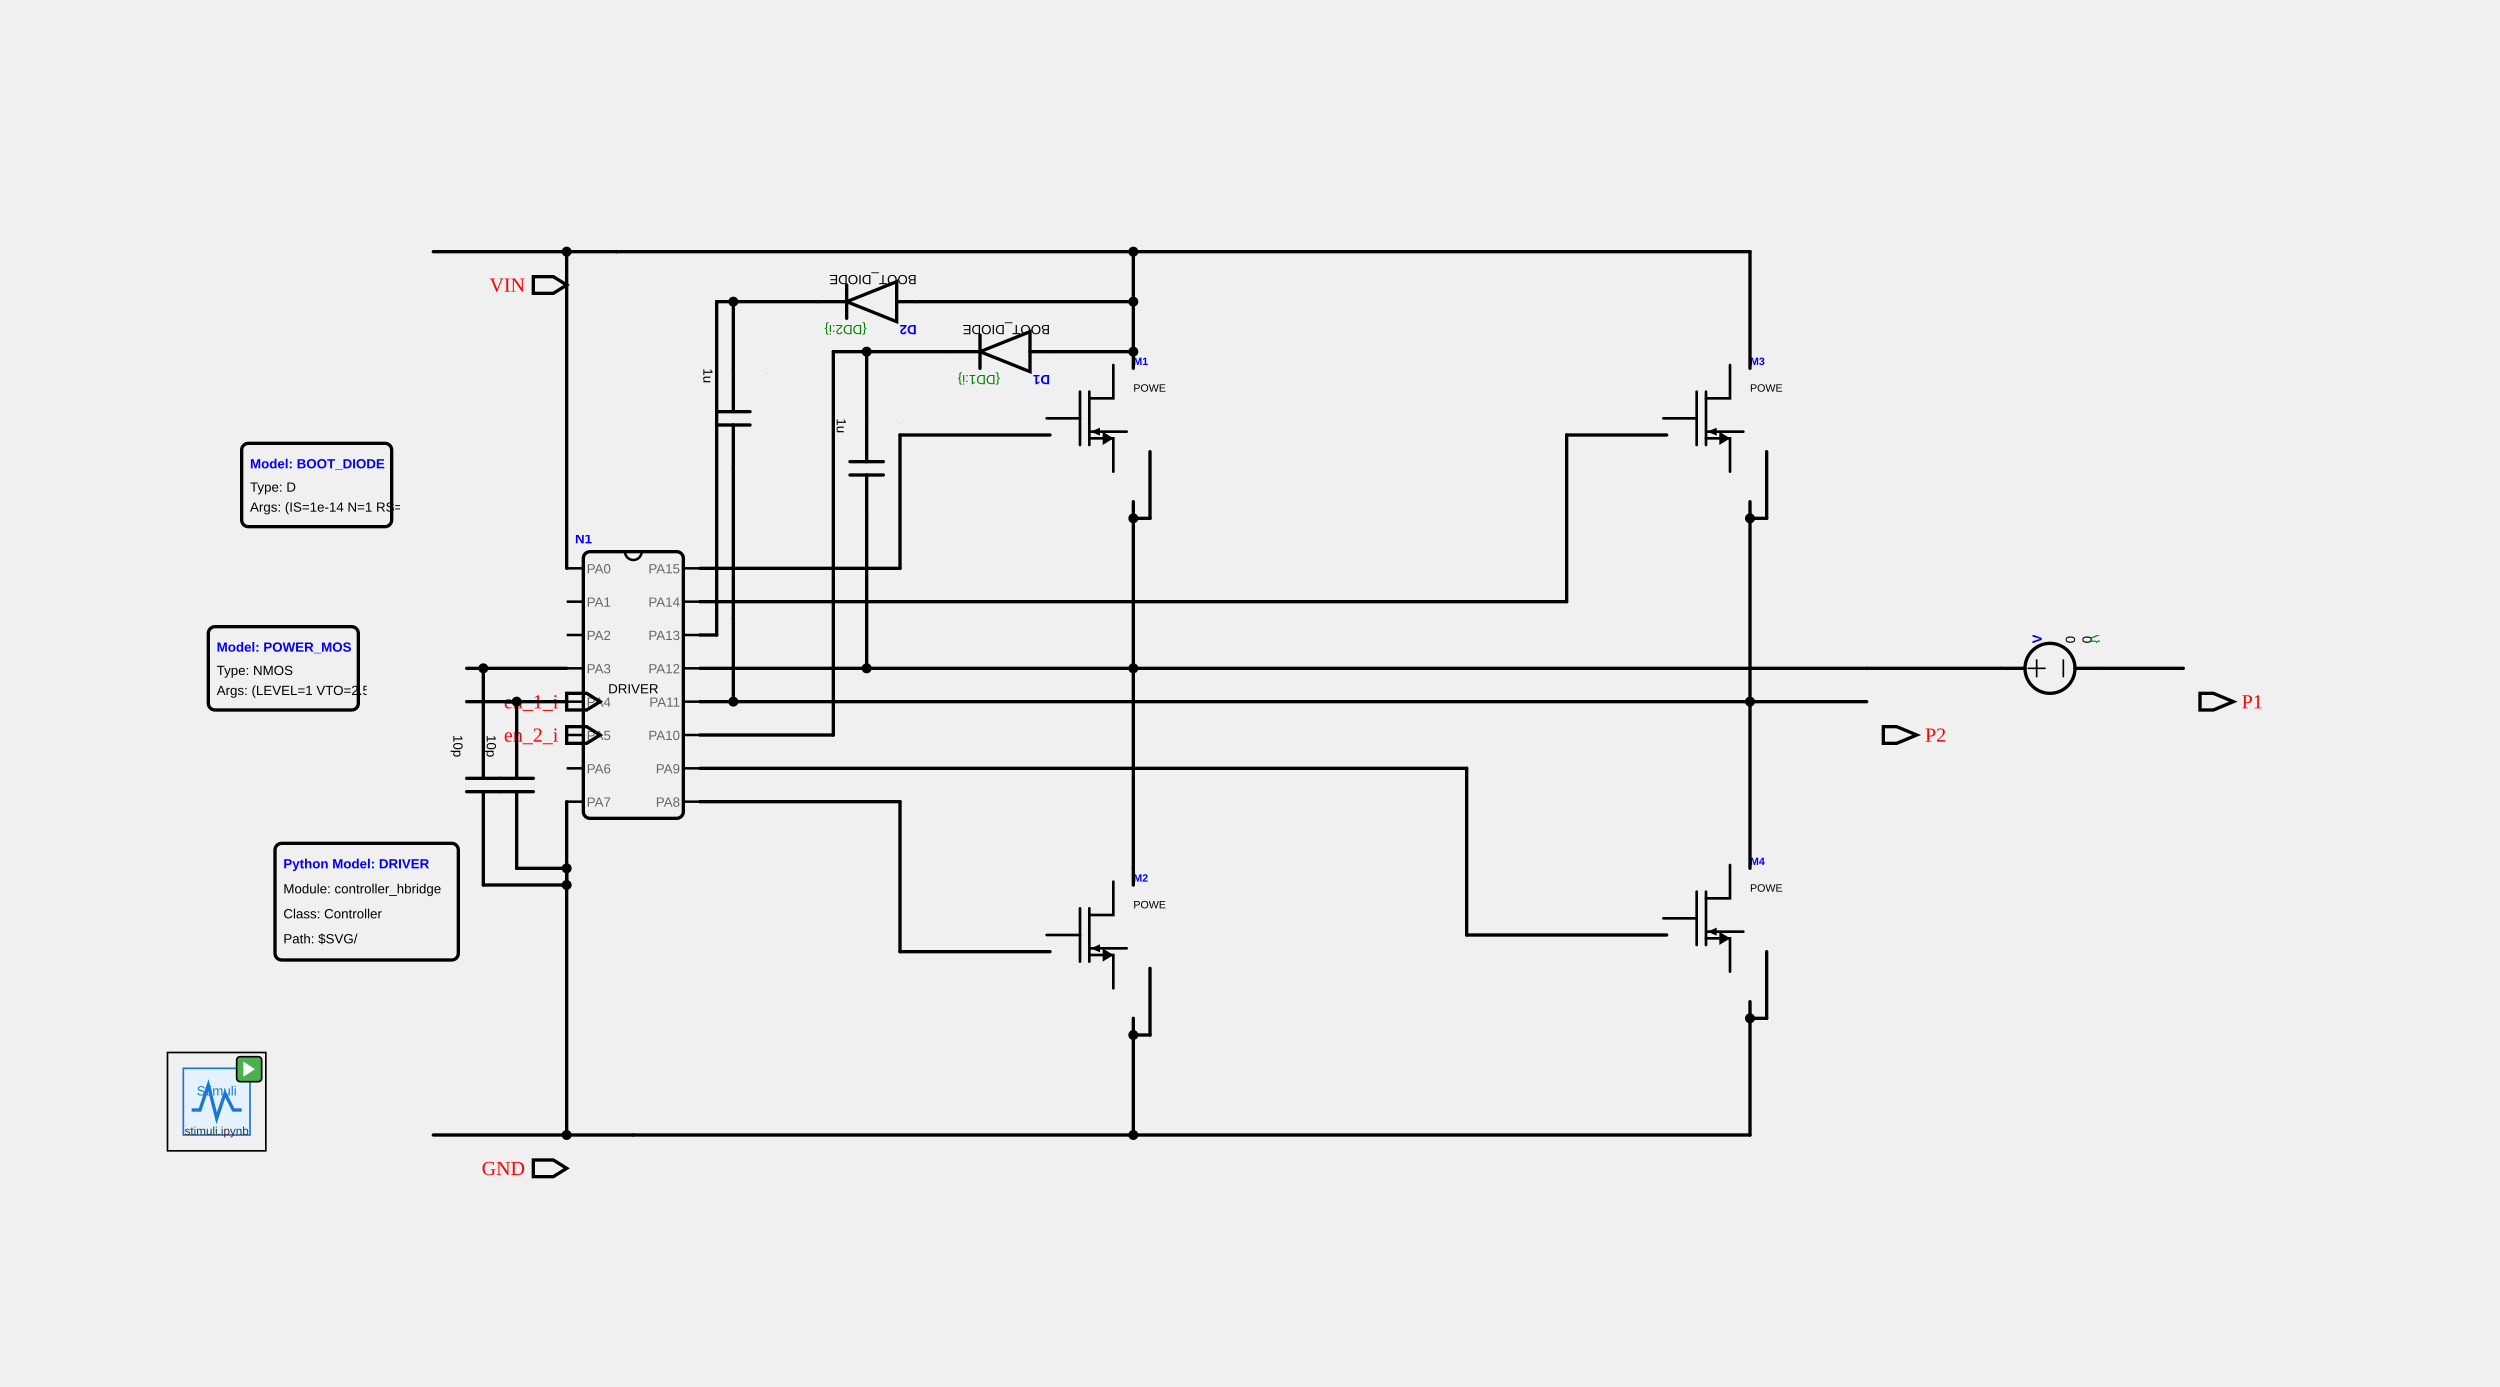
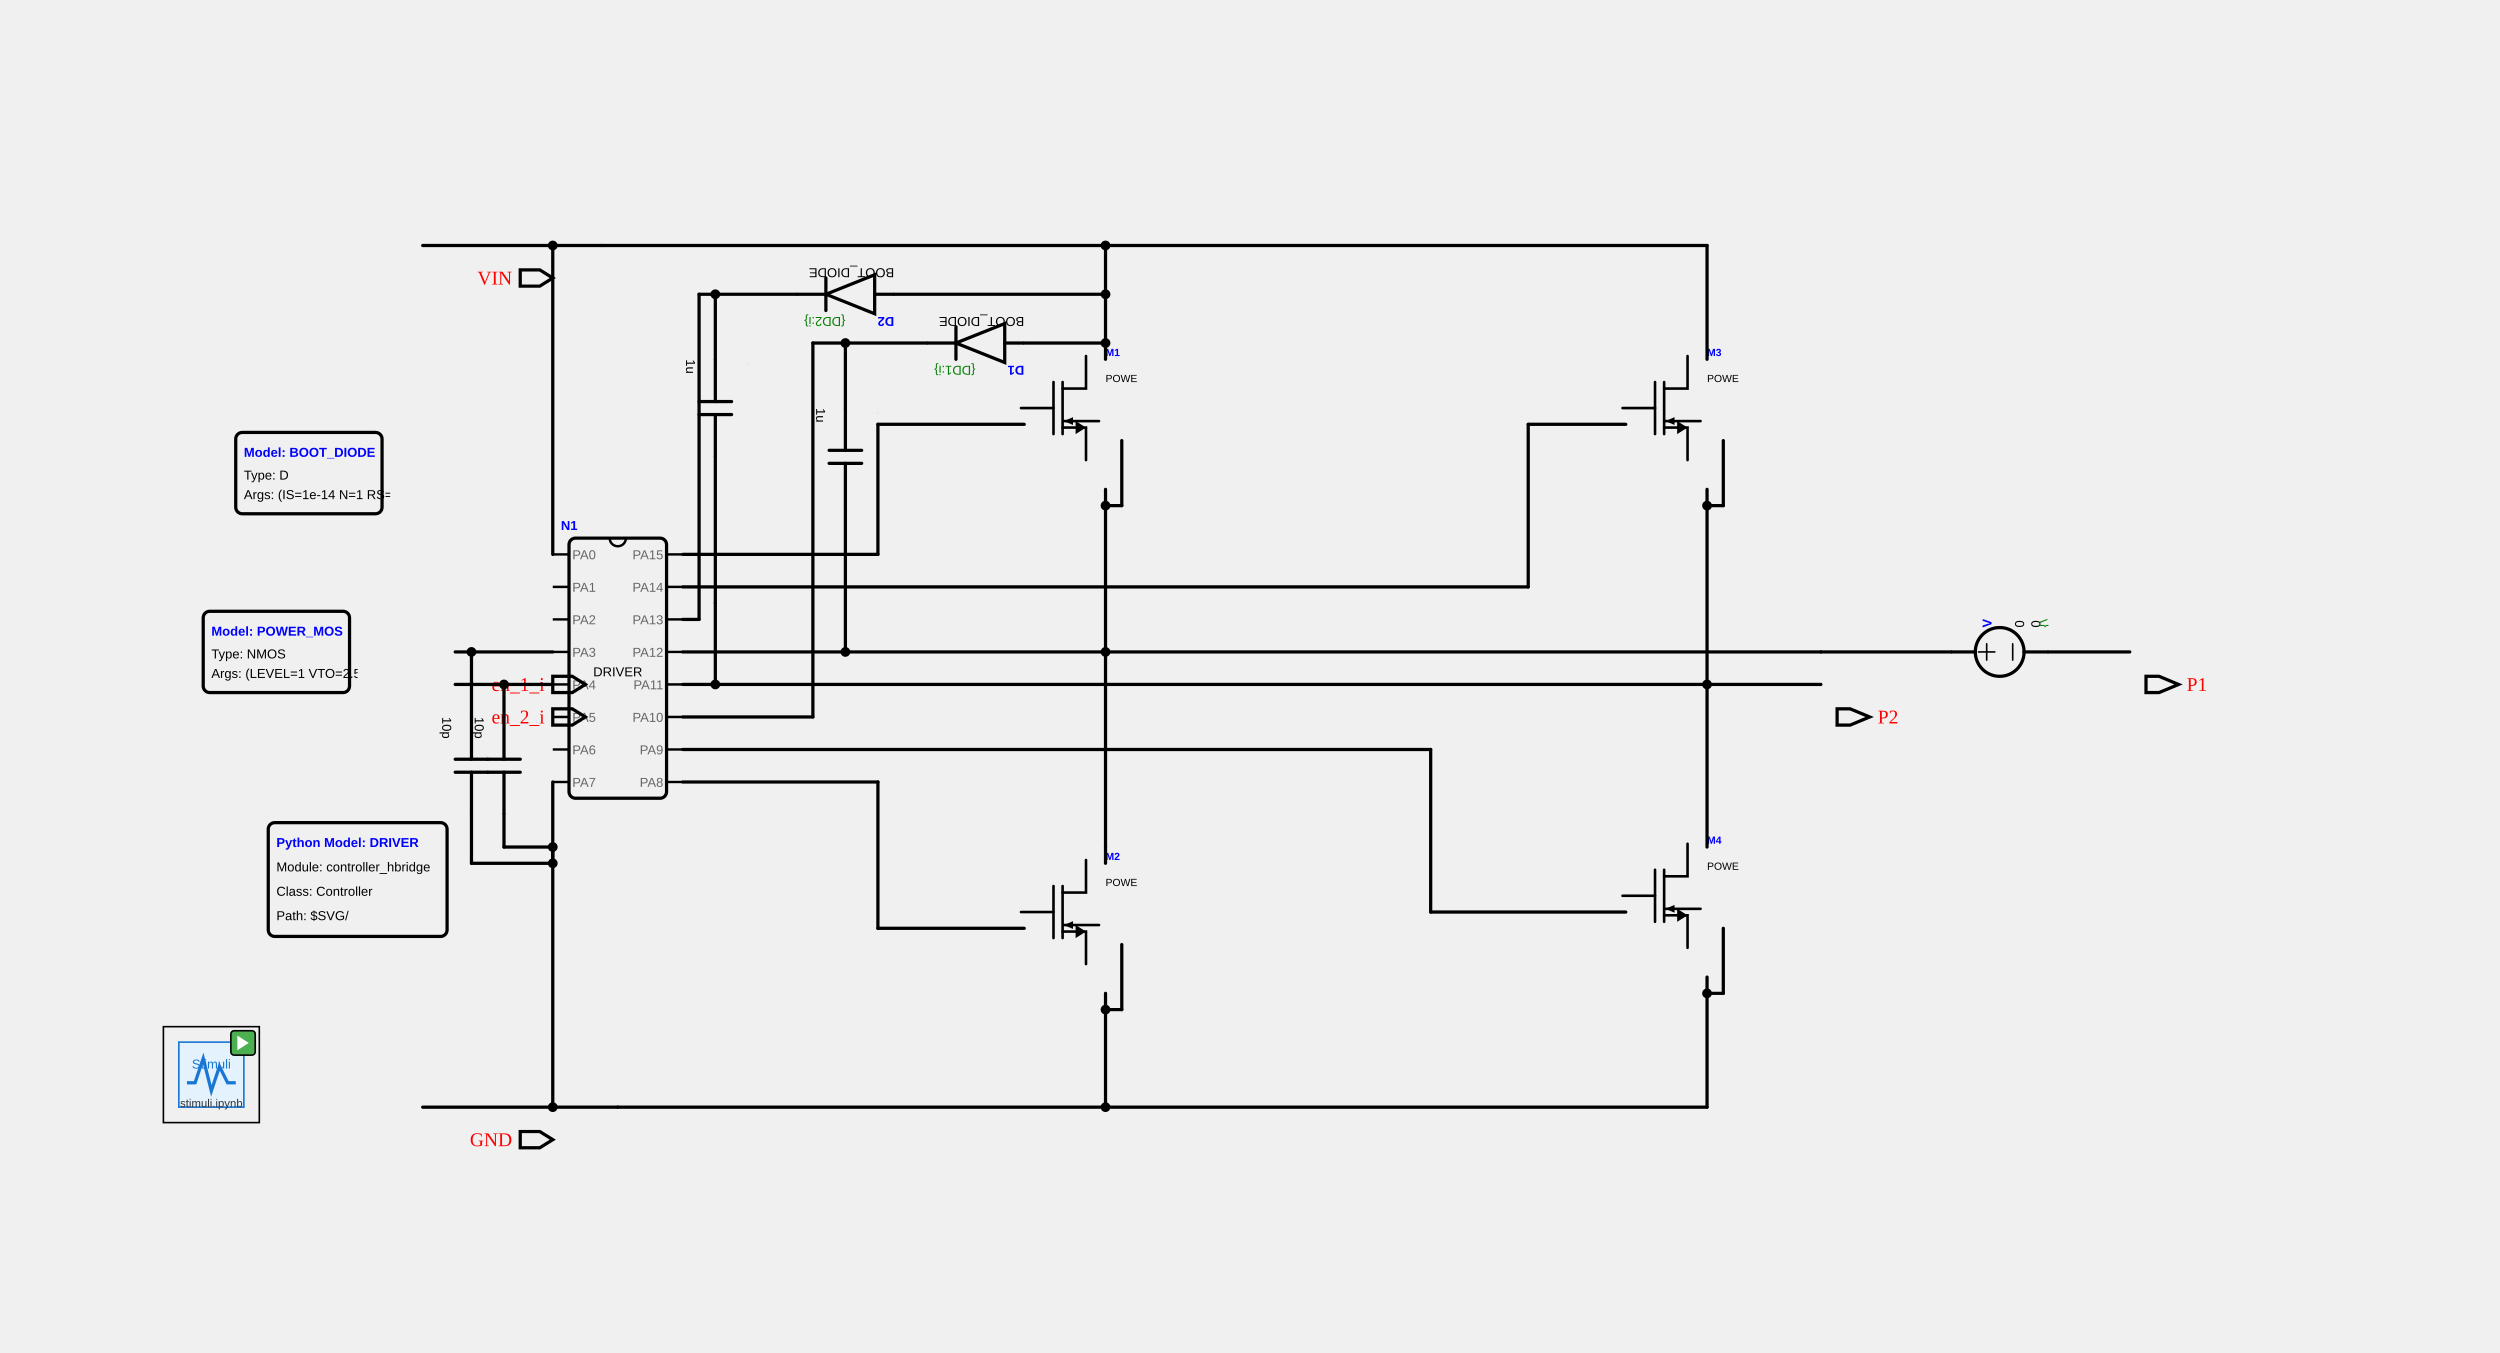
- <svg xmlns="http://www.w3.org/2000/svg" xmlns:ns1="http://opens-schematic.org" width="1500.0" height="832.0" viewBox="-740.0 -321.0 1500.0 832.0">
+ <svg xmlns="http://www.w3.org/2000/svg" xmlns:ns1="http://opens-schematic.org" width="1537.74" height="832.0" viewBox="-740.0 -321.0 1537.74 832.0">
  <g transform="translate(-120.0,-110.0) rotate(0.0)" symbol_name="symbol" name="M1" save_v="True" save_i="False" param_MODEL="POWER_MOS" param_L="1u" param_W="10u" param_M="1" library_path="opensLib/nmos/symbol.svg">
    <svg width="80" height="80" viewBox="0 0 100 100">
      <defs>
        <style>
      .pin { fill: none; stroke: none; }
      .symbol { fill: none; stroke: black; stroke-width: 2; stroke-linecap: round; }
      .label { font-family: Arial; font-size: 8px; fill: blue; }
      .value { font-family: Arial; font-size: 8px; fill: black; }
    </style>
        <param name="MODEL" value="MN" />
        <param name="L" value="1u" />
        <param name="W" value="10u" />
        <param name="M" value="1" />
        <symbol prefix="M" bindkey="n" category="Transistors" />
        <xyce template="M{name} {pin_d} {pin_g} {pin_s} {pin_b} {MODEL} L={L} W={W} m={M}" />
      </defs>
      <line class="symbol" x1="10" y1="50" x2="35" y2="50" />
      <line class="symbol" x1="35" y1="30" x2="35" y2="70" stroke-width="1" />
      <line class="symbol" x1="42" y1="30" x2="42" y2="70" />
      <polyline class="symbol" points="42,35 60,35 60,10" fill="none" />
      <polyline class="symbol" points="42,65 60,65 60,90" fill="none" />
      <polygon fill="black" points="52,60 52,70 60,65" />
      <polygon fill="black" points="50,63 50,57 43,60" />
      <line class="symbol" x1="43" y1="60" x2="70" y2="60" />
      <circle class="pin" id="pin_g" cx="10" cy="50" r="2" />
      <circle class="pin" id="pin_d" cx="60" cy="10" r="2" />
      <circle class="pin" id="pin_s" cx="60" cy="90" r="2" />
      <circle class="pin" id="pin_b" cx="70" cy="60" r="2" />
      <text x="75" y="10" class="label">M1</text>
      <text x="75" y="30" class="value">POWER_MOS</text>
    </svg>
  </g>
  <g transform="translate(-120.0,200.0) rotate(0.0)" symbol_name="symbol" name="M2" save_v="True" save_i="False" param_MODEL="POWER_MOS" param_L="1u" param_W="10u" param_M="1" library_path="opensLib/nmos/symbol.svg">
    <svg width="80" height="80" viewBox="0 0 100 100">
      <defs>
        <style>
      .pin { fill: none; stroke: none; }
      .symbol { fill: none; stroke: black; stroke-width: 2; stroke-linecap: round; }
      .label { font-family: Arial; font-size: 8px; fill: blue; }
      .value { font-family: Arial; font-size: 8px; fill: black; }
    </style>
        <param name="MODEL" value="MN" />
        <param name="L" value="1u" />
        <param name="W" value="10u" />
        <param name="M" value="1" />
        <symbol prefix="M" bindkey="n" category="Transistors" />
        <xyce template="M{name} {pin_d} {pin_g} {pin_s} {pin_b} {MODEL} L={L} W={W} m={M}" />
      </defs>
      <line class="symbol" x1="10" y1="50" x2="35" y2="50" />
      <line class="symbol" x1="35" y1="30" x2="35" y2="70" stroke-width="1" />
      <line class="symbol" x1="42" y1="30" x2="42" y2="70" />
      <polyline class="symbol" points="42,35 60,35 60,10" fill="none" />
      <polyline class="symbol" points="42,65 60,65 60,90" fill="none" />
      <polygon fill="black" points="52,60 52,70 60,65" />
      <polygon fill="black" points="50,63 50,57 43,60" />
      <line class="symbol" x1="43" y1="60" x2="70" y2="60" />
      <circle class="pin" id="pin_g" cx="10" cy="50" r="2" />
      <circle class="pin" id="pin_d" cx="60" cy="10" r="2" />
      <circle class="pin" id="pin_s" cx="60" cy="90" r="2" />
      <circle class="pin" id="pin_b" cx="70" cy="60" r="2" />
      <text x="75" y="10" class="label">M2</text>
      <text x="75" y="30" class="value">POWER_MOS</text>
    </svg>
  </g>
  <g transform="translate(250.0,-110.0) rotate(0.0)" symbol_name="symbol" name="M3" save_v="True" save_i="False" param_MODEL="POWER_MOS" param_L="1u" param_W="10u" param_M="1" library_path="opensLib/nmos/symbol.svg">
    <svg width="80" height="80" viewBox="0 0 100 100">
      <defs>
        <style>
      .pin { fill: none; stroke: none; }
      .symbol { fill: none; stroke: black; stroke-width: 2; stroke-linecap: round; }
      .label { font-family: Arial; font-size: 8px; fill: blue; }
      .value { font-family: Arial; font-size: 8px; fill: black; }
    </style>
        <param name="MODEL" value="MN" />
        <param name="L" value="1u" />
        <param name="W" value="10u" />
        <param name="M" value="1" />
        <symbol prefix="M" bindkey="n" category="Transistors" />
        <xyce template="M{name} {pin_d} {pin_g} {pin_s} {pin_b} {MODEL} L={L} W={W} m={M}" />
      </defs>
      <line class="symbol" x1="10" y1="50" x2="35" y2="50" />
      <line class="symbol" x1="35" y1="30" x2="35" y2="70" stroke-width="1" />
      <line class="symbol" x1="42" y1="30" x2="42" y2="70" />
      <polyline class="symbol" points="42,35 60,35 60,10" fill="none" />
      <polyline class="symbol" points="42,65 60,65 60,90" fill="none" />
      <polygon fill="black" points="52,60 52,70 60,65" />
      <polygon fill="black" points="50,63 50,57 43,60" />
      <line class="symbol" x1="43" y1="60" x2="70" y2="60" />
      <circle class="pin" id="pin_g" cx="10" cy="50" r="2" />
      <circle class="pin" id="pin_d" cx="60" cy="10" r="2" />
      <circle class="pin" id="pin_s" cx="60" cy="90" r="2" />
      <circle class="pin" id="pin_b" cx="70" cy="60" r="2" />
      <text x="75" y="10" class="label">M3</text>
      <text x="75" y="30" class="value">POWER_MOS</text>
    </svg>
  </g>
  <g transform="translate(250.0,190.0) rotate(0.0)" symbol_name="symbol" name="M4" save_v="True" save_i="False" param_MODEL="POWER_MOS" param_L="1u" param_W="10u" param_M="1" library_path="opensLib/nmos/symbol.svg">
    <svg width="80" height="80" viewBox="0 0 100 100">
      <defs>
        <style>
      .pin { fill: none; stroke: none; }
      .symbol { fill: none; stroke: black; stroke-width: 2; stroke-linecap: round; }
      .label { font-family: Arial; font-size: 8px; fill: blue; }
      .value { font-family: Arial; font-size: 8px; fill: black; }
    </style>
        <param name="MODEL" value="MN" />
        <param name="L" value="1u" />
        <param name="W" value="10u" />
        <param name="M" value="1" />
        <symbol prefix="M" bindkey="n" category="Transistors" />
        <xyce template="M{name} {pin_d} {pin_g} {pin_s} {pin_b} {MODEL} L={L} W={W} m={M}" />
      </defs>
      <line class="symbol" x1="10" y1="50" x2="35" y2="50" />
      <line class="symbol" x1="35" y1="30" x2="35" y2="70" stroke-width="1" />
      <line class="symbol" x1="42" y1="30" x2="42" y2="70" />
      <polyline class="symbol" points="42,35 60,35 60,10" fill="none" />
      <polyline class="symbol" points="42,65 60,65 60,90" fill="none" />
      <polygon fill="black" points="52,60 52,70 60,65" />
      <polygon fill="black" points="50,63 50,57 43,60" />
      <line class="symbol" x1="43" y1="60" x2="70" y2="60" />
      <circle class="pin" id="pin_g" cx="10" cy="50" r="2" />
      <circle class="pin" id="pin_d" cx="60" cy="10" r="2" />
      <circle class="pin" id="pin_s" cx="60" cy="90" r="2" />
      <circle class="pin" id="pin_b" cx="70" cy="60" r="2" />
      <text x="75" y="10" class="label">M4</text>
      <text x="75" y="30" class="value">POWER_MOS</text>
    </svg>
  </g>
  <line x1="-360.0" y1="360.0" x2="310.0" y2="360.0" stroke="black" stroke-width="2" stroke-linecap="round" />
  <line x1="310.0" y1="360.0" x2="310.0" y2="280.0" stroke="black" stroke-width="2" stroke-linecap="round" />
  <line x1="-60.0" y1="290.0" x2="-60.0" y2="360.0" stroke="black" stroke-width="2" stroke-linecap="round" />
  <line x1="-50.0" y1="260.0" x2="-50.0" y2="300.0" stroke="black" stroke-width="2" stroke-linecap="round" />
  <line x1="-50.0" y1="300.0" x2="-60.0" y2="300.0" stroke="black" stroke-width="2" stroke-linecap="round" />
  <line x1="320.0" y1="250.0" x2="320.0" y2="290.0" stroke="black" stroke-width="2" stroke-linecap="round" />
  <line x1="320.0" y1="290.0" x2="310.0" y2="290.0" stroke="black" stroke-width="2" stroke-linecap="round" />
  <line x1="310.0" y1="200.0" x2="310.0" y2="-20.0" stroke="black" stroke-width="2" stroke-linecap="round" />
  <line x1="320.0" y1="-50.0" x2="320.0" y2="-10.0" stroke="black" stroke-width="2" stroke-linecap="round" />
  <line x1="320.0" y1="-10.0" x2="310.0" y2="-10.0" stroke="black" stroke-width="2" stroke-linecap="round" />
  <line x1="-60.0" y1="-20.0" x2="-60.0" y2="200.0" stroke="black" stroke-width="2" stroke-linecap="round" />
  <line x1="-50.0" y1="-50.0" x2="-50.0" y2="-10.0" stroke="black" stroke-width="2" stroke-linecap="round" />
  <line x1="-50.0" y1="-10.0" x2="-60.0" y2="-10.0" stroke="black" stroke-width="2" stroke-linecap="round" />
  <line x1="-60.0" y1="210.0" x2="-60.0" y2="200.0" stroke="black" stroke-width="2" stroke-linecap="round" />
  <line x1="310.0" y1="-100.0" x2="310.0" y2="-170.0" stroke="black" stroke-width="2" stroke-linecap="round" />
  <line x1="310.0" y1="-170.0" x2="-370.0" y2="-170.0" stroke="black" stroke-width="2" stroke-linecap="round" />
  <line x1="-60.0" y1="-100.0" x2="-60.0" y2="-170.0" stroke="black" stroke-width="2" stroke-linecap="round" />
  <g transform="translate(-400.0,0.0) rotate(0.0)" symbol_name="symbol" name="N1" save_v="True" save_i="False" param_MODEL_NAME="DRIVER" library_path="opensLib/python_device/symbol.svg">
    <svg width="80" height="180" viewBox="0 0 80 180">
      <defs>
        <style>
      .pin { fill: none; stroke: none; }
      .symbol { fill: #f0f0f0; stroke: black; stroke-width: 2; stroke-linecap: round; }
      .label { font-family: Arial; font-size: 8px; fill: blue; }
      .pinlabel { font-family: Arial; font-size: 8px; fill: #666; }
      .value { font-family: Arial; font-size: 8px; fill: black; }
    </style>
        <param name="MODEL_NAME" value="py_res" />
        <symbol prefix="N" bindkey="n" category="Python" />
        <xyce template="N{name} {PA0} {PA1} {PA2} {PA3} {PA4} {PA5} {PA6} {PA7} {PA8} {PA9} {PA10} {PA11} {PA12} {PA13} {PA14} {PA15} {MODEL_NAME}" />
      </defs>
      <rect class="symbol" x="10" y="10" width="60" height="160" rx="4" ry="4" />
      <path d="M 35 10 A 5 5 0 0 0 45 10" fill="none" stroke="black" stroke-width="1.5" />
      <line x1="0" y1="20" x2="10" y2="20" stroke="black" stroke-width="1.5" />
      <line x1="0" y1="40" x2="10" y2="40" stroke="black" stroke-width="1.5" />
      <line x1="0" y1="60" x2="10" y2="60" stroke="black" stroke-width="1.5" />
      <line x1="0" y1="80" x2="10" y2="80" stroke="black" stroke-width="1.5" />
      <line x1="0" y1="100" x2="10" y2="100" stroke="black" stroke-width="1.5" />
      <line x1="0" y1="120" x2="10" y2="120" stroke="black" stroke-width="1.5" />
      <line x1="0" y1="140" x2="10" y2="140" stroke="black" stroke-width="1.5" />
      <line x1="0" y1="160" x2="10" y2="160" stroke="black" stroke-width="1.5" />
      <line x1="70" y1="20" x2="80" y2="20" stroke="black" stroke-width="1.5" />
      <line x1="70" y1="40" x2="80" y2="40" stroke="black" stroke-width="1.5" />
      <line x1="70" y1="60" x2="80" y2="60" stroke="black" stroke-width="1.5" />
      <line x1="70" y1="80" x2="80" y2="80" stroke="black" stroke-width="1.5" />
      <line x1="70" y1="100" x2="80" y2="100" stroke="black" stroke-width="1.5" />
      <line x1="70" y1="120" x2="80" y2="120" stroke="black" stroke-width="1.5" />
      <line x1="70" y1="140" x2="80" y2="140" stroke="black" stroke-width="1.5" />
      <line x1="70" y1="160" x2="80" y2="160" stroke="black" stroke-width="1.5" />
      <circle class="pin" id="PA0" cx="0" cy="20" r="2" />
      <circle class="pin" id="PA1" cx="0" cy="40" r="2" />
      <circle class="pin" id="PA2" cx="0" cy="60" r="2" />
      <circle class="pin" id="PA3" cx="0" cy="80" r="2" />
      <circle class="pin" id="PA4" cx="0" cy="100" r="2" />
      <circle class="pin" id="PA5" cx="0" cy="120" r="2" />
      <circle class="pin" id="PA6" cx="0" cy="140" r="2" />
      <circle class="pin" id="PA7" cx="0" cy="160" r="2" />
      <circle class="pin" id="PA8" cx="80" cy="160" r="2" />
      <circle class="pin" id="PA9" cx="80" cy="140" r="2" />
      <circle class="pin" id="PA10" cx="80" cy="120" r="2" />
      <circle class="pin" id="PA11" cx="80" cy="100" r="2" />
      <circle class="pin" id="PA12" cx="80" cy="80" r="2" />
      <circle class="pin" id="PA13" cx="80" cy="60" r="2" />
      <circle class="pin" id="PA14" cx="80" cy="40" r="2" />
      <circle class="pin" id="PA15" cx="80" cy="20" r="2" />
      <text x="5" y="5" class="label">N1</text>
      <text x="40" y="95" class="value" text-anchor="middle">DRIVER</text>
      <text x="12" y="23" class="pinlabel">PA0</text>
      <text x="12" y="43" class="pinlabel">PA1</text>
      <text x="12" y="63" class="pinlabel">PA2</text>
      <text x="12" y="83" class="pinlabel">PA3</text>
      <text x="12" y="103" class="pinlabel">PA4</text>
      <text x="12" y="123" class="pinlabel">PA5</text>
      <text x="12" y="143" class="pinlabel">PA6</text>
      <text x="12" y="163" class="pinlabel">PA7</text>
      <text x="68" y="163" class="pinlabel" text-anchor="end">PA8</text>
      <text x="68" y="143" class="pinlabel" text-anchor="end">PA9</text>
      <text x="68" y="123" class="pinlabel" text-anchor="end">PA10</text>
      <text x="68" y="103" class="pinlabel" text-anchor="end">PA11</text>
      <text x="68" y="83" class="pinlabel" text-anchor="end">PA12</text>
      <text x="68" y="63" class="pinlabel" text-anchor="end">PA13</text>
      <text x="68" y="43" class="pinlabel" text-anchor="end">PA14</text>
      <text x="68" y="23" class="pinlabel" text-anchor="end">PA15</text>
    </svg>
  </g>
  <line x1="-320.0" y1="20.0" x2="-200.0" y2="20.0" stroke="black" stroke-width="2" stroke-linecap="round" net_name="H1" />
  <line x1="-200.0" y1="20.0" x2="-200.0" y2="-60.0" stroke="black" stroke-width="2" stroke-linecap="round" net_name="H1" />
  <line x1="-200.0" y1="-60.0" x2="-110.0" y2="-60.0" stroke="black" stroke-width="2" stroke-linecap="round" net_name="H1" />
  <line x1="-320.0" y1="40.0" x2="200.0" y2="40.0" stroke="black" stroke-width="2" stroke-linecap="round" net_name="H2" />
  <line x1="200.0" y1="40.0" x2="200.0" y2="-60.0" stroke="black" stroke-width="2" stroke-linecap="round" net_name="H2" />
  <line x1="200.0" y1="-60.0" x2="260.0" y2="-60.0" stroke="black" stroke-width="2" stroke-linecap="round" net_name="H2" />
  <line x1="-110.0" y1="250.0" x2="-200.0" y2="250.0" stroke="black" stroke-width="2" stroke-linecap="round" net_name="L1" />
  <line x1="-200.0" y1="250.0" x2="-200.0" y2="160.0" stroke="black" stroke-width="2" stroke-linecap="round" net_name="L1" />
  <line x1="-200.0" y1="160.0" x2="-320.0" y2="160.0" stroke="black" stroke-width="2" stroke-linecap="round" net_name="L1" />
  <line x1="-320.0" y1="140.0" x2="140.0" y2="140.0" stroke="black" stroke-width="2" stroke-linecap="round" net_name="L2" />
  <line x1="140.0" y1="140.0" x2="140.0" y2="240.0" stroke="black" stroke-width="2" stroke-linecap="round" net_name="L2" />
  <line x1="140.0" y1="240.0" x2="260.0" y2="240.0" stroke="black" stroke-width="2" stroke-linecap="round" net_name="L2" />
  <line x1="-320.0" y1="80.0" x2="-60.0" y2="80.0" stroke="black" stroke-width="2" stroke-linecap="round" />
  <line x1="-320.0" y1="100.0" x2="310.0" y2="100.0" stroke="black" stroke-width="2" stroke-linecap="round" />
  <line x1="-400.0" y1="20.0" x2="-400.0" y2="-170.0" stroke="black" stroke-width="2" stroke-linecap="round" />
  <line x1="-400.0" y1="-170.0" x2="-370.0" y2="-170.0" stroke="black" stroke-width="2" stroke-linecap="round" />
  <line x1="-400.0" y1="160.0" x2="-400.0" y2="360.0" stroke="black" stroke-width="2" stroke-linecap="round" />
  <line x1="-400.0" y1="360.0" x2="-360.0" y2="360.0" stroke="black" stroke-width="2" stroke-linecap="round" />
  <g transform="translate(-480.0,-170.0) rotate(0.0)" symbol_name="symbol" name="VIN" save_v="True" save_i="False" param_NET_NAME="VIN" library_path="opensLib/pin_in/symbol.svg">
    <svg width="100" height="40" viewBox="-80 -20 100 40">
      <defs>
        <style>
      .pin { fill: none; stroke: none; }
      .symbol { fill: red; stroke: red; stroke-width: 1; }
    </style>
        <symbol prefix="PIN" category="IO" bindkey="i" />
        <pin id="pin_1" net="{net_name}" />
      </defs>
      <parameter name="net_name" default="in" />
      <polygon class="symbol" points="-20,-5 -8,-5 0,0 -8,5 -20,5" />
      <circle id="pin_1" cx="0" cy="0" r="2" class="pin" />
      <text x="-25" y="4" font-size="12px" fill="red" text-anchor="end">VIN</text>
    </svg>
  </g>
  <line x1="-480.0" y1="-170.0" x2="-400.0" y2="-170.0" stroke="black" stroke-width="2" stroke-linecap="round" />
  <g transform="translate(-480.0,360.0) rotate(0.0)" symbol_name="symbol" name="GND" save_v="True" save_i="False" param_NET_NAME="GND" library_path="opensLib/pin_in/symbol.svg">
    <svg width="100" height="40" viewBox="-80 -20 100 40">
      <defs>
        <style>
      .pin { fill: none; stroke: none; }
      .symbol { fill: red; stroke: red; stroke-width: 1; }
    </style>
        <symbol prefix="PIN" category="IO" bindkey="i" />
        <pin id="pin_1" net="{net_name}" />
      </defs>
      <parameter name="net_name" default="in" />
      <polygon class="symbol" points="-20,-5 -8,-5 0,0 -8,5 -20,5" />
      <circle id="pin_1" cx="0" cy="0" r="2" class="pin" />
      <text x="-25" y="4" font-size="12px" fill="red" text-anchor="end">GND</text>
    </svg>
  </g>
  <line x1="-400.0" y1="360.0" x2="-480.0" y2="360.0" stroke="black" stroke-width="2" stroke-linecap="round" />
  <g transform="translate(570.0,80.0) rotate(0.0)" symbol_name="symbol" name="P1" save_v="True" save_i="False" param_NET_NAME="P1" library_path="opensLib/pin_out/symbol.svg">
    <svg width="100" height="40" viewBox="-10 -20 100 40">
      <defs>
        <style>
      .pin { fill: none; stroke: none; }
      .symbol { fill: red; stroke: red; stroke-width: 1; }
    </style>
        <symbol prefix="PIN" category="IO" bindkey="o" />
        <pin id="pin_1" net="{net_name}" />
      </defs>
      <parameter name="net_name" default="out" />
      <polygon class="symbol" points="0,-5 8,-5 20,0 8,5 0,5" />
      <circle id="pin_1" cx="0" cy="0" r="2" class="pin" />
      <text x="25" y="4" font-size="12px" fill="red" text-anchor="start">P1</text>
    </svg>
  </g>
  <g transform="translate(380.0,100.0) rotate(0.0)" symbol_name="symbol" name="P2" save_v="True" save_i="False" param_NET_NAME="P2" library_path="opensLib/pin_out/symbol.svg">
    <svg width="100" height="40" viewBox="-10 -20 100 40">
      <defs>
        <style>
      .pin { fill: none; stroke: none; }
      .symbol { fill: red; stroke: red; stroke-width: 1; }
    </style>
        <symbol prefix="PIN" category="IO" bindkey="o" />
        <pin id="pin_1" net="{net_name}" />
      </defs>
      <parameter name="net_name" default="out" />
      <polygon class="symbol" points="0,-5 8,-5 20,0 8,5 0,5" />
      <circle id="pin_1" cx="0" cy="0" r="2" class="pin" />
      <text x="25" y="4" font-size="12px" fill="red" text-anchor="start">P2</text>
    </svg>
  </g>
  <line x1="380.0" y1="100.0" x2="310.0" y2="100.0" stroke="black" stroke-width="2" stroke-linecap="round" />
  <line x1="380.0" y1="80.0" x2="-60.0" y2="80.0" stroke="black" stroke-width="2" stroke-linecap="round" />
  <g transform="translate(-460.0,80.0) rotate(0.0)" symbol_name="symbol" name="en_1_i" save_v="True" save_i="False" param_NET_NAME="en_1_i" library_path="opensLib/pin_in/symbol.svg">
    <svg width="100" height="40" viewBox="-80 -20 100 40">
      <defs>
        <style>
      .pin { fill: none; stroke: none; }
      .symbol { fill: red; stroke: red; stroke-width: 1; }
    </style>
        <symbol prefix="PIN" category="IO" bindkey="i" />
        <pin id="pin_1" net="{net_name}" />
      </defs>
      <parameter name="net_name" default="in" />
      <polygon class="symbol" points="-20,-5 -8,-5 0,0 -8,5 -20,5" />
      <circle id="pin_1" cx="0" cy="0" r="2" class="pin" />
      <text x="-25" y="4" font-size="12px" fill="red" text-anchor="end">en_1_i</text>
    </svg>
  </g>
  <g transform="translate(-460.0,100.0) rotate(0.0)" symbol_name="symbol" name="en_2_i" save_v="True" save_i="False" param_NET_NAME="en_2_i" library_path="opensLib/pin_in/symbol.svg">
    <svg width="100" height="40" viewBox="-80 -20 100 40">
      <defs>
        <style>
      .pin { fill: none; stroke: none; }
      .symbol { fill: red; stroke: red; stroke-width: 1; }
    </style>
        <symbol prefix="PIN" category="IO" bindkey="i" />
        <pin id="pin_1" net="{net_name}" />
      </defs>
      <parameter name="net_name" default="in" />
      <polygon class="symbol" points="-20,-5 -8,-5 0,0 -8,5 -20,5" />
      <circle id="pin_1" cx="0" cy="0" r="2" class="pin" />
      <text x="-25" y="4" font-size="12px" fill="red" text-anchor="end">en_2_i</text>
    </svg>
  </g>
  <g transform="translate(-580.0,180.0) rotate(0.0)" symbol_name="symbol" name=".model1" save_v="True" save_i="False" param_MODEL_NAME="DRIVER" param_MODULE="controller_hbridge" param_CLASS="Controller" param_PYTHONPATH="$SVG/" library_path="opensLib/python_model/symbol.svg">
    <svg width="120" height="80" viewBox="0 0 120 80">
      <defs>
        <style>
      .symbol { fill: #eef; stroke: blue; stroke-width: 1; }
      .label { font-family: Arial; font-size: 9px; fill: blue; font-weight: bold; }
      .value { font-family: Arial; font-size: 8px; fill: black; }
    </style>
        <param name="MODEL_NAME" value="CONTROLLER" />
        <param name="MODULE" value="controller" />
        <param name="CLASS" value="Controller" />
        <param name="PYTHONPATH" value="$SVG/" />
        <symbol prefix=".model" bindkey="" category="Python" />
        <xyce template=".model {MODEL_NAME} npy MODULE={MODULE} CLASS={CLASS} PYTHONPATH={PYTHONPATH}" />
      </defs>
      <rect class="symbol" x="5" y="5" width="110" height="70" rx="4" ry="4" />
      <text x="10" y="20" class="label">Python Model: DRIVER</text>
      <text x="10" y="35" class="value">Module: controller_hbridge</text>
      <text x="10" y="50" class="value">Class: Controller</text>
      <text x="10" y="65" class="value">Path: $SVG/</text>
    </svg>
  </g>
  <g transform="translate(-110.0,-90.0) rotate(180.0)" symbol_name="symbol" name="D1" save_v="True" save_i="False" param_MODEL="BOOT_DIODE" param_SUPPORTS_CURRENT="True" library_path="opensLib/diode/symbol.svg">
    <svg width="60" height="40" viewBox="0 0 60 40">
      <defs>
        <style>
      .pin { fill: none; stroke: none; }
      .symbol { fill: none; stroke: black; stroke-width: 2; stroke-linecap: round; }
      .label { font-family: Arial; font-size: 8px; fill: blue; }
      .value { font-family: Arial; font-size: 8px; fill: black; }
    </style>
        <param name="MODEL" value="D" />
        <param name="SUPPORTS_CURRENT" value="True" />
        <symbol prefix="D" bindkey="d" category="Passives" />
        <xyce template="D{name} {pin_anode} {pin_cathode} {MODEL}" />
      </defs>
      <path class="symbol" d="M 0 20 L 12 20" />
      <path class="symbol" d="M 12 8 L 42 20 L 12 32 Z" />
      <path class="symbol" d="M 42 10 L 42 30" />
      <path class="symbol" d="M 42 20 L 60 20" />
      <circle class="pin" id="pin_anode" cx="0" cy="20" r="2" />
      <circle class="pin" id="pin_cathode" cx="60" cy="20" r="2" />
      <text x="0" y="6" class="label">D1</text>
      <text x="0" y="36" class="value">BOOT_DIODE</text>
      <text x="30" y="6" class="value" style="fill: green;">{DD1:i}</text>
    </svg>
  </g>
  <g transform="translate(-200.0,-70.0) rotate(90.0)" symbol_name="symbol" name="C1" save_v="True" save_i="False" param_C="1u" param_IC="" param_SUPPORTS_CURRENT="True" library_path="opensLib/capacitor/symbol.svg">
    <svg width="60" height="40" viewBox="0 0 60 40">
      <defs>
        <style>
      .pin { fill: none; stroke: none; }
      .symbol { fill: none; stroke: black; stroke-width: 2; stroke-linecap: round; }
      .label { font-family: Arial; font-size: 8px; fill: blue; }
      .value { font-family: Arial; font-size: 8px; fill: black; }
    </style>
        <param name="C" value="1u" />
        <param name="IC" value="" />
        <param name="SUPPORTS_CURRENT" value="True" />
        <symbol prefix="C" bindkey="c" category="Passives" />
        <xyce template="C{name} {pin_1} {pin_2} {C}{% if IC %} IC={{IC}}{% endif %}" />
      </defs>
      <path class="symbol" d="M 0 20 L 26 20 M 34 20 L 60 20" />
      <path class="symbol" d="M 26 10 V 30 M 34 10 V 30" />
      <circle class="pin" id="pin_1" cx="0" cy="20" r="2" />
      <circle class="pin" id="pin_2" cx="60" cy="20" r="2" />
      <text x="0" y="0" class="label">C1</text>
      <text x="0" y="38" class="value">1u</text>
    </svg>
  </g>
  <line x1="-220.0" y1="-70.0" x2="-220.0" y2="-110.0" stroke="black" stroke-width="2" stroke-linecap="round" net_name="BOOT1" />
  <line x1="-220.0" y1="-110.0" x2="-170.0" y2="-110.0" stroke="black" stroke-width="2" stroke-linecap="round" net_name="BOOT1" />
  <line x1="-220.0" y1="-10.0" x2="-220.0" y2="80.0" stroke="black" stroke-width="2" stroke-linecap="round" />
  <line x1="-300.0" y1="-40.0" x2="-300.0" y2="50.0" stroke="black" stroke-width="2" stroke-linecap="round" />
  <g transform="translate(-190.0,-120.0) rotate(180.0)" symbol_name="symbol" name="D2" save_v="True" save_i="False" param_MODEL="BOOT_DIODE" param_SUPPORTS_CURRENT="True" library_path="opensLib/diode/symbol.svg">
    <svg width="60" height="40" viewBox="0 0 60 40">
      <defs>
        <style>
      .pin { fill: none; stroke: none; }
      .symbol { fill: none; stroke: black; stroke-width: 2; stroke-linecap: round; }
      .label { font-family: Arial; font-size: 8px; fill: blue; }
      .value { font-family: Arial; font-size: 8px; fill: black; }
    </style>
        <param name="MODEL" value="D" />
        <param name="SUPPORTS_CURRENT" value="True" />
        <symbol prefix="D" bindkey="d" category="Passives" />
        <xyce template="D{name} {pin_anode} {pin_cathode} {MODEL}" />
      </defs>
      <path class="symbol" d="M 0 20 L 12 20" />
      <path class="symbol" d="M 12 8 L 42 20 L 12 32 Z" />
      <path class="symbol" d="M 42 10 L 42 30" />
      <path class="symbol" d="M 42 20 L 60 20" />
      <circle class="pin" id="pin_anode" cx="0" cy="20" r="2" />
      <circle class="pin" id="pin_cathode" cx="60" cy="20" r="2" />
      <text x="0" y="6" class="label">D2</text>
      <text x="0" y="36" class="value">BOOT_DIODE</text>
      <text x="30" y="6" class="value" style="fill: green;">{DD2:i}</text>
    </svg>
  </g>
  <g transform="translate(-280.0,-100.0) rotate(90.0)" symbol_name="symbol" name="C2" save_v="True" save_i="False" param_C="1u" param_IC="" param_SUPPORTS_CURRENT="True" library_path="opensLib/capacitor/symbol.svg">
    <svg width="60" height="40" viewBox="0 0 60 40">
      <defs>
        <style>
      .pin { fill: none; stroke: none; }
      .symbol { fill: none; stroke: black; stroke-width: 2; stroke-linecap: round; }
      .label { font-family: Arial; font-size: 8px; fill: blue; }
      .value { font-family: Arial; font-size: 8px; fill: black; }
    </style>
        <param name="C" value="1u" />
        <param name="IC" value="" />
        <param name="SUPPORTS_CURRENT" value="True" />
        <symbol prefix="C" bindkey="c" category="Passives" />
        <xyce template="C{name} {pin_1} {pin_2} {C}{% if IC %} IC={{IC}}{% endif %}" />
      </defs>
      <path class="symbol" d="M 0 20 L 26 20 M 34 20 L 60 20" />
      <path class="symbol" d="M 26 10 V 30 M 34 10 V 30" />
      <circle class="pin" id="pin_1" cx="0" cy="20" r="2" />
      <circle class="pin" id="pin_2" cx="60" cy="20" r="2" />
      <text x="0" y="0" class="label">C2</text>
      <text x="0" y="38" class="value">1u</text>
    </svg>
  </g>
  <line x1="-300.0" y1="-100.0" x2="-300.0" y2="-140.0" stroke="black" stroke-width="2" stroke-linecap="round" net_name="BOOT2" />
  <line x1="-300.0" y1="-140.0" x2="-250.0" y2="-140.0" stroke="black" stroke-width="2" stroke-linecap="round" net_name="BOOT2" />
  <line x1="-300.0" y1="50.0" x2="-300.0" y2="100.0" stroke="black" stroke-width="2" stroke-linecap="round" />
  <line x1="-190.0" y1="-140.0" x2="-60.0" y2="-140.0" stroke="black" stroke-width="2" stroke-linecap="round" />
  <line x1="-110.0" y1="-110.0" x2="-60.0" y2="-110.0" stroke="black" stroke-width="2" stroke-linecap="round" />
  <line x1="-320.0" y1="60.0" x2="-310.0" y2="60.0" stroke="black" stroke-width="2" stroke-linecap="round" net_name="BOOT2" />
  <line x1="-310.0" y1="60.0" x2="-310.0" y2="-140.0" stroke="black" stroke-width="2" stroke-linecap="round" net_name="BOOT2" />
  <line x1="-310.0" y1="-140.0" x2="-300.0" y2="-140.0" stroke="black" stroke-width="2" stroke-linecap="round" net_name="BOOT2" />
  <line x1="-320.0" y1="120.0" x2="-240.0" y2="120.0" stroke="black" stroke-width="2" stroke-linecap="round" net_name="BOOT1" />
  <line x1="-240.0" y1="120.0" x2="-240.0" y2="-110.0" stroke="black" stroke-width="2" stroke-linecap="round" net_name="BOOT1" />
  <line x1="-240.0" y1="-110.0" x2="-220.0" y2="-110.0" stroke="black" stroke-width="2" stroke-linecap="round" net_name="BOOT1" />
  <g transform="translate(-600.0,-60.0) rotate(0.0)" symbol_name="symbol" name=".model2" save_v="True" save_i="False" param_MODELNAME="BOOT_DIODE" param_TYPE="D" param_ARGS="(IS=1e-14 N=1 RS=0)" library_path="opensLib/model/symbol.svg">
    <svg width="100" height="60" viewBox="0 0 100 60">
      <defs>
        <style>
      .symbol { fill: none; stroke: black; stroke-width: 1; }
      .label { font-family: Arial; font-size: 9px; fill: blue; }
      .value { font-family: Arial; font-size: 8px; fill: black; }
    </style>
        <param name="MODELNAME" value="MYMOD" />
        <param name="TYPE" value="D" />
        <param name="ARGS" value="(IS=1e-14 N=1 RS=0)" />
        <symbol prefix=".model" bindkey="" category="Misc" />
        <xyce template=".model {MODELNAME} {TYPE} {ARGS}" />
      </defs>
      <rect class="symbol" x="5" y="5" width="90" height="50" rx="4" ry="4" />
      <text x="10" y="20" class="label">Model: BOOT_DIODE</text>
      <text x="10" y="34" class="value">Type: D</text>
      <text x="10" y="46" class="value">Args: (IS=1e-14 N=1 RS=0)</text>
    </svg>
  </g>
  <g transform="translate(-640.0,310.0) rotate(0.0)" symbol_name="symbol" name="STIM1" save_v="True" save_i="False" param_SCRIPT="stimuli.ipynb" library_path="opensLib/stimuli_generator/symbol.svg">
    <svg width="60" height="60">
      <rect x="0" y="0" width="60" height="60" fill="none" stroke="black" stroke-width="2" />
      <rect x="10" y="10" width="40" height="40" fill="#e3f2fd" stroke="#1976d2" stroke-width="1" />
      <path d="M15,35 L20,35 L25,20 L30,40 L35,25 L40,35 L45,35" fill="none" stroke="#1976d2" stroke-width="2" />
      <text x="30" y="24" font-family="Arial" font-size="8" text-anchor="middle" dominant-baseline="middle" fill="#1976d2">Stimuli</text>
      <text x="30" y="48" font-family="Arial" font-size="7" text-anchor="middle" dominant-baseline="middle" fill="#333">stimuli.ipynb</text>
      <rect class="script-run-button" id="run-btn" x="42" y="3" width="15" height="15" fill="#4caf50" stroke="black" stroke-width="1" rx="2" ry="2" ns1:action="run" />
      <path d="M46,6 L53,10.5 L46,15 Z" fill="white" pointer-events="none" />
      <param name="SCRIPT" value="stimuli.ipynb" />
      <symbol prefix="STIM" category="Stimuli" />
    </svg>
  </g>
  <g transform="translate(-620.0,50.0) rotate(0.0)" symbol_name="symbol" name=".model3" save_v="True" save_i="False" param_MODELNAME="POWER_MOS" param_TYPE="NMOS" param_ARGS="(LEVEL=1 VTO=2.5 KP=0.5 LAMBDA=0.02 CGSO=100p CGDO=10p CBD=50p)" library_path="opensLib/model/symbol.svg">
    <svg width="100" height="60" viewBox="0 0 100 60">
      <defs>
        <style>
      .symbol { fill: none; stroke: black; stroke-width: 1; }
      .label { font-family: Arial; font-size: 9px; fill: blue; }
      .value { font-family: Arial; font-size: 8px; fill: black; }
    </style>
        <param name="MODELNAME" value="MYMOD" />
        <param name="TYPE" value="D" />
        <param name="ARGS" value="(IS=1e-14 N=1 RS=0)" />
        <symbol prefix=".model" bindkey="" category="Misc" />
        <xyce template=".model {MODELNAME} {TYPE} {ARGS}" />
      </defs>
      <rect class="symbol" x="5" y="5" width="90" height="50" rx="4" ry="4" />
      <text x="10" y="20" class="label">Model: POWER_MOS</text>
      <text x="10" y="34" class="value">Type: NMOS</text>
      <text x="10" y="46" class="value">Args: (LEVEL=1 VTO=2.5 KP=0.5 LAMBDA=0.02 CGSO=100p CGDO=10p CBD=50p)</text>
    </svg>
  </g>
  <g transform="translate(460.0,100.0) rotate(-90.0)" symbol_name="symbol" name="V1" save_v="True" save_i="False" param_V="0" param_VAC="0" param_SUPPORTS_CURRENT="True" library_path="opensLib/vdc/symbol.svg">
    <svg width="40" height="60" viewBox="0 0 40 60">
      <defs>
        <style>
      .pin { fill: none; stroke: none; }
      .symbol { fill: none; stroke: black; stroke-width: 2; stroke-linecap: round; }
      .plus { stroke: black; stroke-width: 1; stroke-linecap: round; }
      .label { font-family: Arial; font-size: 8px; fill: blue; }
      .value { font-family: Arial; font-size: 8px; fill: black; }
    </style>
        <param name="V" value="1" />
        <param name="VAC" value="0" />
        <param name="SUPPORTS_CURRENT" value="True" />
        <symbol prefix="V" bindkey="v" category="Sources" />
        <xyce template="V{name} {pin_plus} {pin_minus} dc {V} ac {VAC}" />
      </defs>
      <circle class="symbol" cx="20" cy="30" r="15" />
      <path class="symbol" d="M 20 0 L 20 15" stroke-linecap="round" />
      <path class="symbol" d="M 20 45 L 20 60" stroke-linecap="round" />
      <path class="plus" d="M 15 22 L 25 22 M 20 17 L 20 27" stroke-linecap="round" />
      <path class="plus" d="M 15 38 L 25 38" stroke-linecap="round" />
      <circle class="pin" id="pin_plus" cx="20" cy="0" r="2" />
      <circle class="pin" id="pin_minus" cx="20" cy="60" r="2" />
      <text x="35" y="25" class="label">V1</text>
      <text x="35" y="45" class="value">0</text>
      <text x="35" y="55" class="value">0</text>
      <text x="35" y="60" class="value" style="fill: green;">{VV1:i}</text>
    </svg>
  </g>
  <line x1="460.0" y1="80.0" x2="380.0" y2="80.0" stroke="black" stroke-width="2" stroke-linecap="round" />
  <line x1="520.0" y1="80.0" x2="570.0" y2="80.0" stroke="black" stroke-width="2" stroke-linecap="round" />
  <g transform="translate(-430.0,120.0) rotate(90.0)" symbol_name="symbol" name="C3" save_v="True" save_i="False" param_C="10p" param_IC="" param_SUPPORTS_CURRENT="True" library_path="opensLib/capacitor/symbol.svg">
    <svg width="60" height="40" viewBox="0 0 60 40">
      <defs>
        <style>
      .pin { fill: none; stroke: none; }
      .symbol { fill: none; stroke: black; stroke-width: 2; stroke-linecap: round; }
      .label { font-family: Arial; font-size: 8px; fill: blue; }
      .value { font-family: Arial; font-size: 8px; fill: black; }
    </style>
        <param name="C" value="1u" />
        <param name="IC" value="" />
        <param name="SUPPORTS_CURRENT" value="True" />
        <symbol prefix="C" bindkey="c" category="Passives" />
        <xyce template="C{name} {pin_1} {pin_2} {C}{% if IC %} IC={{IC}}{% endif %}" />
      </defs>
      <path class="symbol" d="M 0 20 L 26 20 M 34 20 L 60 20" />
      <path class="symbol" d="M 26 10 V 30 M 34 10 V 30" />
      <circle class="pin" id="pin_1" cx="0" cy="20" r="2" />
      <circle class="pin" id="pin_2" cx="60" cy="20" r="2" />
      <text x="0" y="0" class="label">C3</text>
      <text x="0" y="38" class="value">10p</text>
    </svg>
  </g>
  <g transform="translate(-410.0,120.0) rotate(90.0)" symbol_name="symbol" name="C4" save_v="True" save_i="False" param_C="10p" param_IC="" param_SUPPORTS_CURRENT="True" library_path="opensLib/capacitor/symbol.svg">
    <svg width="60" height="40" viewBox="0 0 60 40">
      <defs>
        <style>
      .pin { fill: none; stroke: none; }
      .symbol { fill: none; stroke: black; stroke-width: 2; stroke-linecap: round; }
      .label { font-family: Arial; font-size: 8px; fill: blue; }
      .value { font-family: Arial; font-size: 8px; fill: black; }
    </style>
        <param name="C" value="1u" />
        <param name="IC" value="" />
        <param name="SUPPORTS_CURRENT" value="True" />
        <symbol prefix="C" bindkey="c" category="Passives" />
        <xyce template="C{name} {pin_1} {pin_2} {C}{% if IC %} IC={{IC}}{% endif %}" />
      </defs>
      <path class="symbol" d="M 0 20 L 26 20 M 34 20 L 60 20" />
      <path class="symbol" d="M 26 10 V 30 M 34 10 V 30" />
      <circle class="pin" id="pin_1" cx="0" cy="20" r="2" />
      <circle class="pin" id="pin_2" cx="60" cy="20" r="2" />
      <text x="0" y="0" class="label">C4</text>
      <text x="0" y="38" class="value">10p</text>
    </svg>
  </g>
  <line x1="-430.0" y1="120.0" x2="-430.0" y2="100.0" stroke="black" stroke-width="2" stroke-linecap="round" />
  <line x1="-460.0" y1="100.0" x2="-400.0" y2="100.0" stroke="black" stroke-width="2" stroke-linecap="round" />
  <line x1="-450.0" y1="120.0" x2="-450.0" y2="80.0" stroke="black" stroke-width="2" stroke-linecap="round" />
  <line x1="-460.0" y1="80.0" x2="-400.0" y2="80.0" stroke="black" stroke-width="2" stroke-linecap="round" />
  <line x1="-450.0" y1="180.0" x2="-450.0" y2="210.0" stroke="black" stroke-width="2" stroke-linecap="round" />
  <line x1="-450.0" y1="210.0" x2="-400.0" y2="210.0" stroke="black" stroke-width="2" stroke-linecap="round" />
  <line x1="-400.0" y1="210.0" x2="-400.0" y2="200.0" stroke="black" stroke-width="2" stroke-linecap="round" />
  <line x1="-400.0" y1="200.0" x2="-430.0" y2="200.0" stroke="black" stroke-width="2" stroke-linecap="round" />
  <line x1="-430.0" y1="200.0" x2="-430.0" y2="180.0" stroke="black" stroke-width="2" stroke-linecap="round" />
  <circle cx="-60.0" cy="360.0" r="3" fill="black" />
  <circle cx="310.0" cy="100.0" r="3" fill="black" />
  <circle cx="-400.0" cy="-170.0" r="3" fill="black" />
  <circle cx="-60.0" cy="-110.0" r="3" fill="black" />
  <circle cx="310.0" cy="-10.0" r="3" fill="black" />
  <circle cx="-300.0" cy="100.0" r="3" fill="black" />
  <circle cx="-430.0" cy="100.0" r="3" fill="black" />
  <circle cx="-60.0" cy="-10.0" r="3" fill="black" />
  <circle cx="-400.0" cy="360.0" r="3" fill="black" />
  <circle cx="-220.0" cy="80.0" r="3" fill="black" />
  <circle cx="-400.0" cy="210.0" r="3" fill="black" />
  <circle cx="-220.0" cy="-110.0" r="3" fill="black" />
  <circle cx="-60.0" cy="300.0" r="3" fill="black" />
  <circle cx="-60.0" cy="-170.0" r="3" fill="black" />
  <circle cx="-300.0" cy="-140.0" r="3" fill="black" />
  <circle cx="310.0" cy="290.0" r="3" fill="black" />
  <circle cx="-400.0" cy="200.0" r="3" fill="black" />
  <circle cx="-60.0" cy="80.0" r="3" fill="black" />
  <circle cx="-450.0" cy="80.0" r="3" fill="black" />
  <circle cx="-60.0" cy="-140.0" r="3" fill="black" />
+   <ns1:analysis save_all="True" start="" step="1n" stop="400n" type="Tran" enabled="True" />
</svg>
